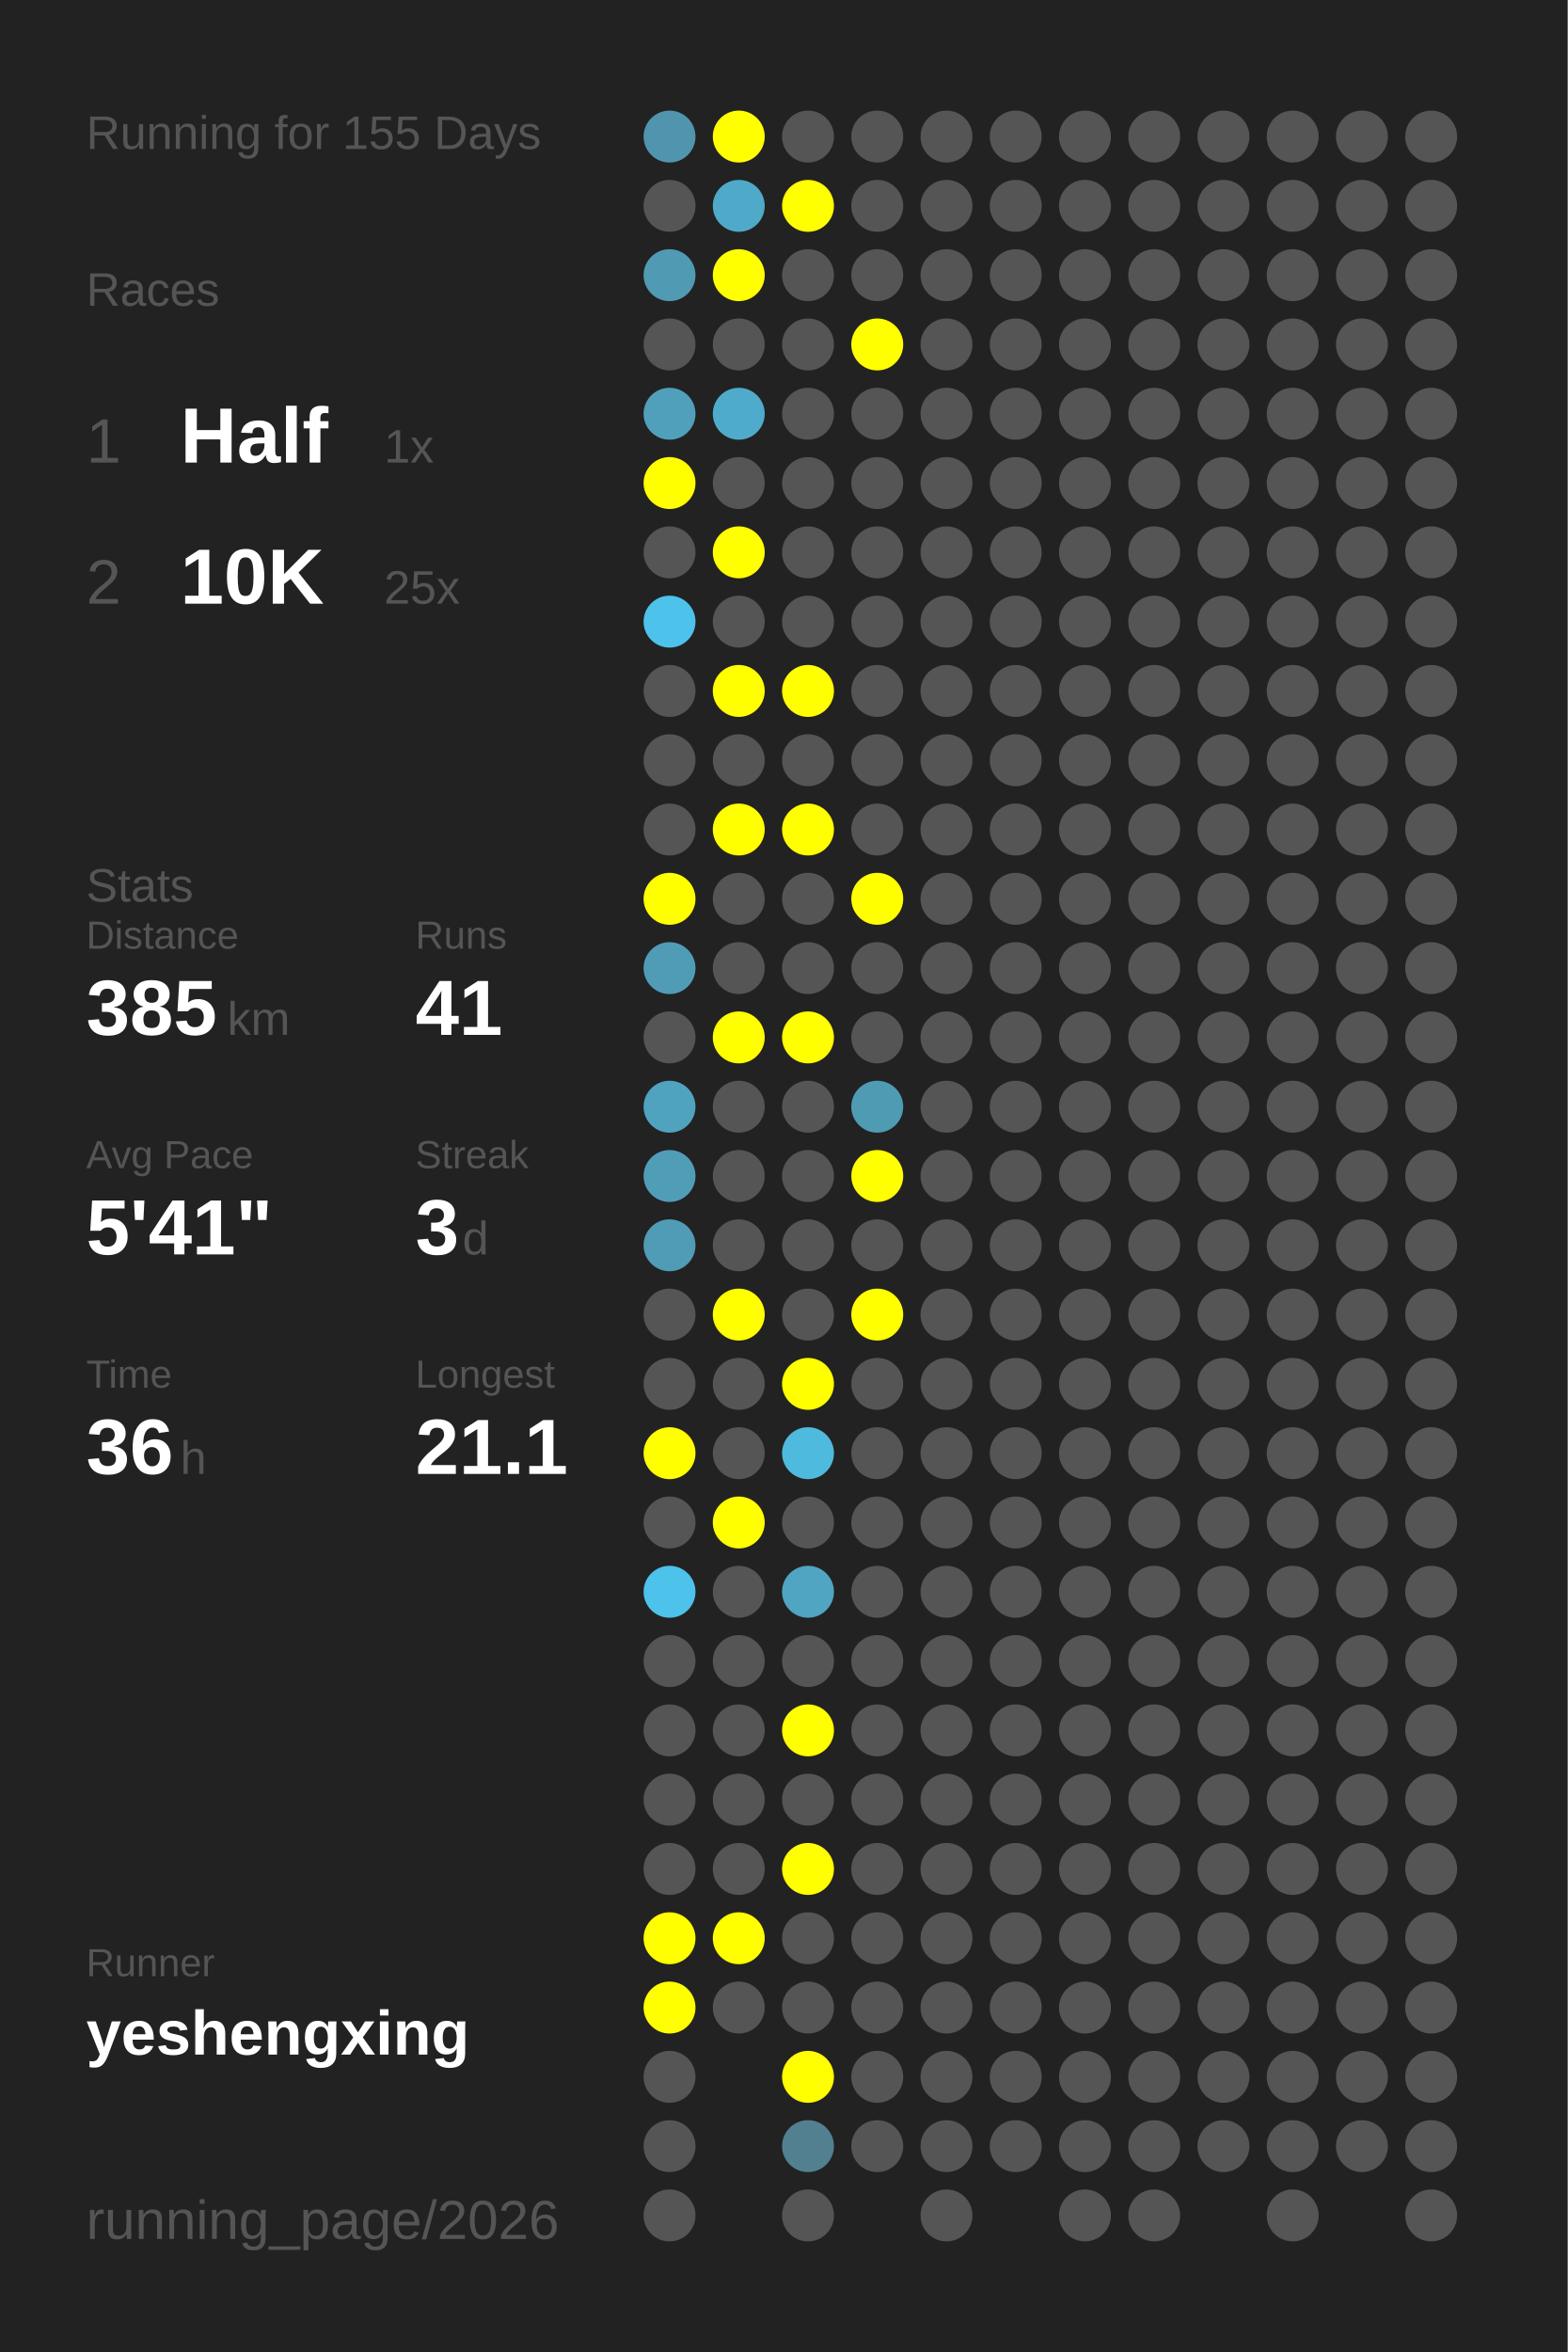
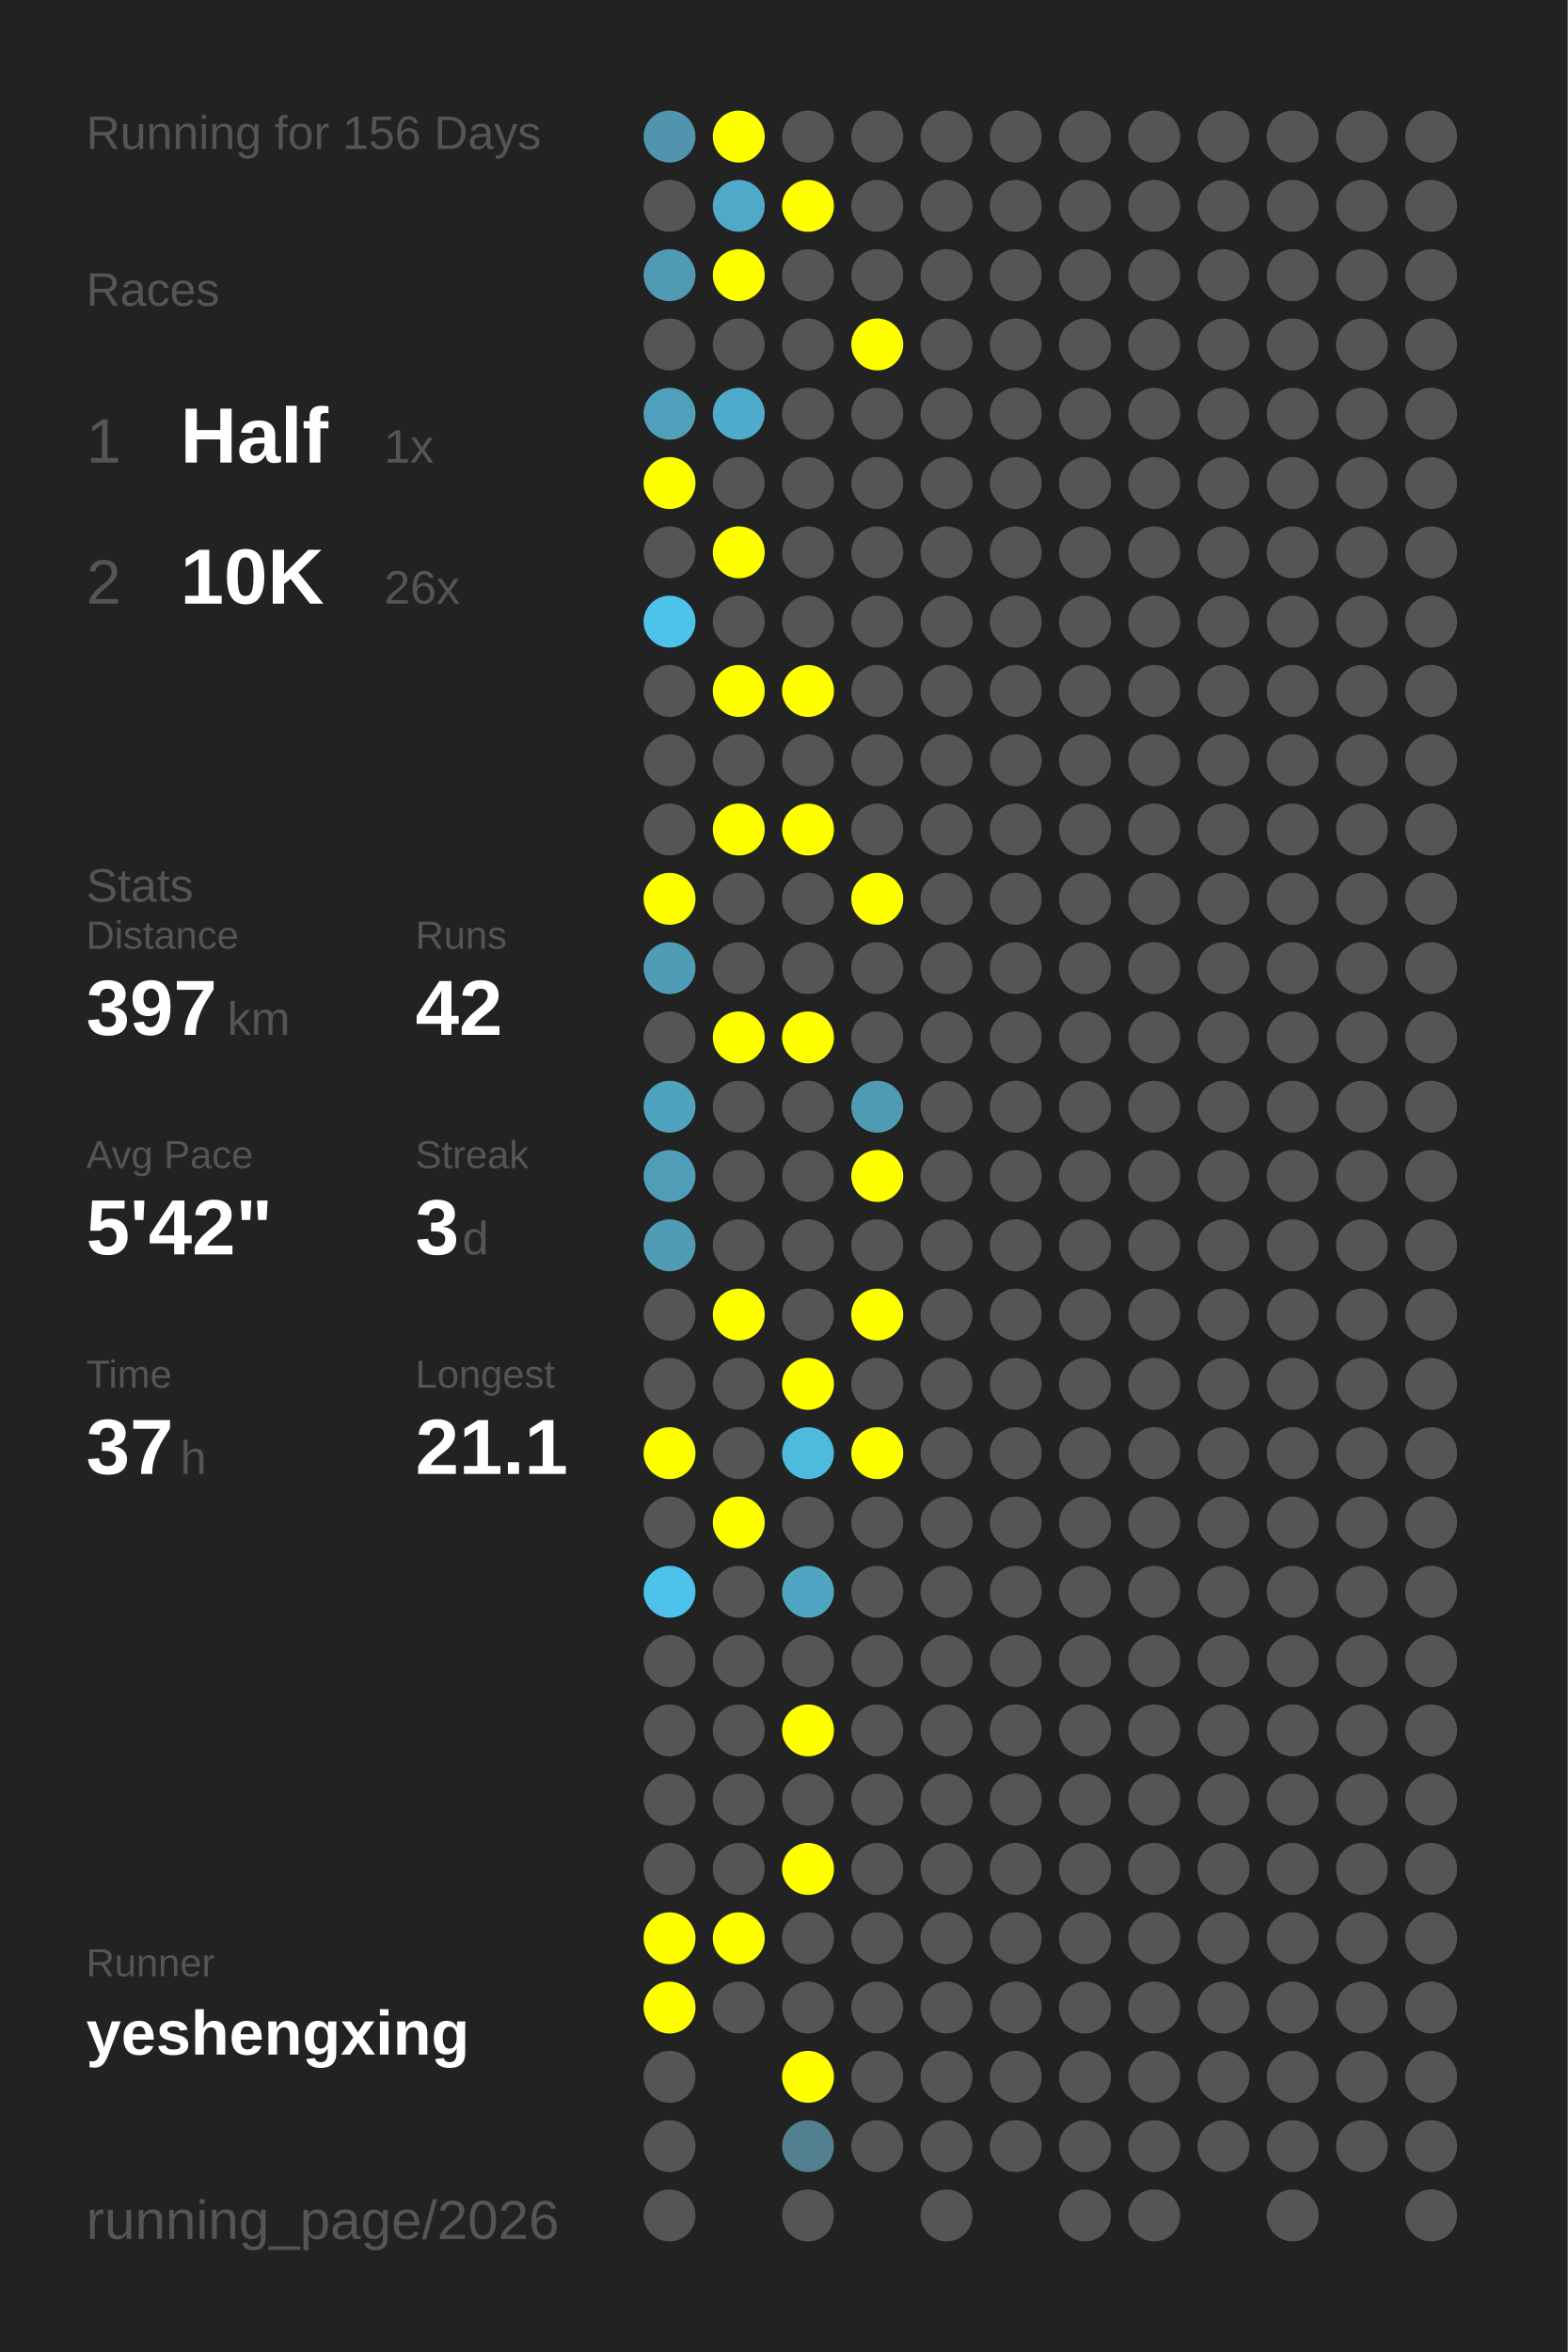
<svg xmlns="http://www.w3.org/2000/svg" baseProfile="full" height="300mm" version="1.1" viewBox="0,0,200,300" width="200mm">
  <defs />
  <rect fill="#222222" height="300" width="200" x="0" y="0" />
-   <text fill="#555555" style="font-size:6px; font-family:Arial;" x="11" y="19">Running for 155 Days</text>
+   <text fill="#555555" style="font-size:6px; font-family:Arial;" x="11" y="19">Running for 156 Days</text>
  <text fill="#555555" style="font-size:6px; font-family:Arial;" x="11" y="39">Races</text>
  <text fill="#555555" style="font-size:8px; font-family:Arial;" x="11" y="59">1</text>
  <text fill="#FFFFFF" style="font-size:10px; font-family:Arial; font-weight:bold;" x="23" y="59">Half</text>
  <text fill="#555555" style="font-size:6px; font-family:Arial;" x="49" y="59">1x</text>
  <text fill="#555555" style="font-size:8px; font-family:Arial;" x="11" y="77">2</text>
  <text fill="#FFFFFF" style="font-size:10px; font-family:Arial; font-weight:bold;" x="23" y="77">10K</text>
-   <text fill="#555555" style="font-size:6px; font-family:Arial;" x="49" y="77">25x</text>
+   <text fill="#555555" style="font-size:6px; font-family:Arial;" x="49" y="77">26x</text>
  <text fill="#555555" style="font-size:6px; font-family:Arial;" x="11" y="115">Stats</text>
  <text fill="#555555" style="font-size:5px; font-family:Arial;" x="11" y="121">Distance</text>
-   <text fill="#FFFFFF" style="font-size:10px; font-family:Arial; font-weight:bold;" x="11" y="132">385</text>
+   <text fill="#FFFFFF" style="font-size:10px; font-family:Arial; font-weight:bold;" x="11" y="132">397</text>
  <text fill="#555555" style="font-size:6px; font-family:Arial;" x="29" y="132">km</text>
  <text fill="#555555" style="font-size:5px; font-family:Arial;" x="53" y="121">Runs</text>
-   <text fill="#FFFFFF" style="font-size:10px; font-family:Arial; font-weight:bold;" x="53" y="132">41</text>
+   <text fill="#FFFFFF" style="font-size:10px; font-family:Arial; font-weight:bold;" x="53" y="132">42</text>
  <text fill="#555555" style="font-size:5px; font-family:Arial;" x="11" y="149">Avg Pace</text>
-   <text fill="#FFFFFF" style="font-size:10px; font-family:Arial; font-weight:bold;" x="11" y="160">5'41"</text>
+   <text fill="#FFFFFF" style="font-size:10px; font-family:Arial; font-weight:bold;" x="11" y="160">5'42"</text>
  <text fill="#555555" style="font-size:5px; font-family:Arial;" x="53" y="149">Streak</text>
  <text fill="#FFFFFF" style="font-size:10px; font-family:Arial; font-weight:bold;" x="53" y="160">3</text>
  <text fill="#555555" style="font-size:6px; font-family:Arial;" x="59" y="160">d</text>
  <text fill="#555555" style="font-size:5px; font-family:Arial;" x="11" y="177">Time</text>
-   <text fill="#FFFFFF" style="font-size:10px; font-family:Arial; font-weight:bold;" x="11" y="188">36</text>
+   <text fill="#FFFFFF" style="font-size:10px; font-family:Arial; font-weight:bold;" x="11" y="188">37</text>
  <text fill="#555555" style="font-size:6px; font-family:Arial;" x="23" y="188">h</text>
  <text fill="#555555" style="font-size:5px; font-family:Arial;" x="53" y="177">Longest</text>
  <text fill="#FFFFFF" style="font-size:10px; font-family:Arial; font-weight:bold;" x="53" y="188">21.1</text>
  <text fill="#555555" style="font-size:5px; font-family:Arial;" x="11" y="252.065">Runner</text>
  <text fill="#FFFFFF" style="font-size:8px; font-family:Arial; font-weight:bold;" x="11" y="262.065">yeshengxing</text>
  <text fill="#555555" style="font-size:7px; font-family:Arial;" x="11" y="285.581">running_page/2026</text>
  <circle cx="85.417" cy="17.419" fill="#5095ad" r="3.312" />
  <circle cx="85.417" cy="26.258" fill="#555555" r="3.312" />
  <circle cx="85.417" cy="35.097" fill="#509ab3" r="3.312" />
  <circle cx="85.417" cy="43.935" fill="#555555" r="3.312" />
  <circle cx="85.417" cy="52.774" fill="#50a0bb" r="3.312" />
  <circle cx="85.417" cy="61.613" fill="#FFFF00" r="3.312" />
  <circle cx="85.417" cy="70.452" fill="#555555" r="3.312" />
  <circle cx="85.417" cy="79.29" fill="#4dc3eb" r="3.312" />
  <circle cx="85.417" cy="88.129" fill="#555555" r="3.312" />
  <circle cx="85.417" cy="96.968" fill="#555555" r="3.312" />
  <circle cx="85.417" cy="105.806" fill="#555555" r="3.312" />
  <circle cx="85.417" cy="114.645" fill="#FFFF00" r="3.312" />
  <circle cx="85.417" cy="123.484" fill="#509cb6" r="3.312" />
  <circle cx="85.417" cy="132.323" fill="#555555" r="3.312" />
  <circle cx="85.417" cy="141.161" fill="#4fa3bf" r="3.312" />
  <circle cx="85.417" cy="150" fill="#509db7" r="3.312" />
  <circle cx="85.417" cy="158.839" fill="#509bb5" r="3.312" />
  <circle cx="85.417" cy="167.677" fill="#555555" r="3.312" />
  <circle cx="85.417" cy="176.516" fill="#555555" r="3.312" />
  <circle cx="85.417" cy="185.355" fill="#FFFF00" r="3.312" />
  <circle cx="85.417" cy="194.194" fill="#555555" r="3.312" />
  <circle cx="85.417" cy="203.032" fill="#4dc2ea" r="3.312" />
  <circle cx="85.417" cy="211.871" fill="#555555" r="3.312" />
  <circle cx="85.417" cy="220.71" fill="#555555" r="3.312" />
  <circle cx="85.417" cy="229.548" fill="#555555" r="3.312" />
  <circle cx="85.417" cy="238.387" fill="#555555" r="3.312" />
  <circle cx="85.417" cy="247.226" fill="#FFFF00" r="3.312" />
  <circle cx="85.417" cy="256.065" fill="#FFFF00" r="3.312" />
  <circle cx="85.417" cy="264.903" fill="#555555" r="3.312" />
  <circle cx="85.417" cy="273.742" fill="#555555" r="3.312" />
  <circle cx="85.417" cy="282.581" fill="#555555" r="3.312" />
  <circle cx="94.25" cy="17.419" fill="#FFFF00" r="3.312" />
  <circle cx="94.25" cy="26.258" fill="#4fa9c8" r="3.312" />
  <circle cx="94.25" cy="35.097" fill="#FFFF00" r="3.312" />
  <circle cx="94.25" cy="43.935" fill="#555555" r="3.312" />
  <circle cx="94.25" cy="52.774" fill="#4fabcb" r="3.312" />
  <circle cx="94.25" cy="61.613" fill="#555555" r="3.312" />
  <circle cx="94.25" cy="70.452" fill="#FFFF00" r="3.312" />
  <circle cx="94.25" cy="79.29" fill="#555555" r="3.312" />
  <circle cx="94.25" cy="88.129" fill="#FFFF00" r="3.312" />
  <circle cx="94.25" cy="96.968" fill="#555555" r="3.312" />
  <circle cx="94.25" cy="105.806" fill="#FFFF00" r="3.312" />
  <circle cx="94.25" cy="114.645" fill="#555555" r="3.312" />
  <circle cx="94.25" cy="123.484" fill="#555555" r="3.312" />
  <circle cx="94.25" cy="132.323" fill="#FFFF00" r="3.312" />
  <circle cx="94.25" cy="141.161" fill="#555555" r="3.312" />
  <circle cx="94.25" cy="150" fill="#555555" r="3.312" />
  <circle cx="94.25" cy="158.839" fill="#555555" r="3.312" />
  <circle cx="94.25" cy="167.677" fill="#FFFF00" r="3.312" />
  <circle cx="94.25" cy="176.516" fill="#555555" r="3.312" />
  <circle cx="94.25" cy="185.355" fill="#555555" r="3.312" />
  <circle cx="94.25" cy="194.194" fill="#FFFF00" r="3.312" />
  <circle cx="94.25" cy="203.032" fill="#555555" r="3.312" />
  <circle cx="94.25" cy="211.871" fill="#555555" r="3.312" />
  <circle cx="94.25" cy="220.71" fill="#555555" r="3.312" />
  <circle cx="94.25" cy="229.548" fill="#555555" r="3.312" />
  <circle cx="94.25" cy="238.387" fill="#555555" r="3.312" />
  <circle cx="94.25" cy="247.226" fill="#FFFF00" r="3.312" />
  <circle cx="94.25" cy="256.065" fill="#555555" r="3.312" />
  <circle cx="103.083" cy="17.419" fill="#555555" r="3.312" />
  <circle cx="103.083" cy="26.258" fill="#FFFF00" r="3.312" />
  <circle cx="103.083" cy="35.097" fill="#555555" r="3.312" />
  <circle cx="103.083" cy="43.935" fill="#555555" r="3.312" />
  <circle cx="103.083" cy="52.774" fill="#555555" r="3.312" />
  <circle cx="103.083" cy="61.613" fill="#555555" r="3.312" />
  <circle cx="103.083" cy="70.452" fill="#555555" r="3.312" />
  <circle cx="103.083" cy="79.29" fill="#555555" r="3.312" />
  <circle cx="103.083" cy="88.129" fill="#FFFF00" r="3.312" />
  <circle cx="103.083" cy="96.968" fill="#555555" r="3.312" />
  <circle cx="103.083" cy="105.806" fill="#FFFF00" r="3.312" />
  <circle cx="103.083" cy="114.645" fill="#555555" r="3.312" />
  <circle cx="103.083" cy="123.484" fill="#555555" r="3.312" />
  <circle cx="103.083" cy="132.323" fill="#FFFF00" r="3.312" />
  <circle cx="103.083" cy="141.161" fill="#555555" r="3.312" />
  <circle cx="103.083" cy="150" fill="#555555" r="3.312" />
  <circle cx="103.083" cy="158.839" fill="#555555" r="3.312" />
  <circle cx="103.083" cy="167.677" fill="#555555" r="3.312" />
  <circle cx="103.083" cy="176.516" fill="#FFFF00" r="3.312" />
  <circle cx="103.083" cy="185.355" fill="#4ebade" r="3.312" />
  <circle cx="103.083" cy="194.194" fill="#555555" r="3.312" />
  <circle cx="103.083" cy="203.032" fill="#4fa5c2" r="3.312" />
  <circle cx="103.083" cy="211.871" fill="#555555" r="3.312" />
  <circle cx="103.083" cy="220.71" fill="#FFFF00" r="3.312" />
  <circle cx="103.083" cy="229.548" fill="#555555" r="3.312" />
  <circle cx="103.083" cy="238.387" fill="#FFFF00" r="3.312" />
  <circle cx="103.083" cy="247.226" fill="#555555" r="3.312" />
  <circle cx="103.083" cy="256.065" fill="#555555" r="3.312" />
  <circle cx="103.083" cy="264.903" fill="#FFFF00" r="3.312" />
  <circle cx="103.083" cy="273.742" fill="#528090" r="3.312" />
  <circle cx="103.083" cy="282.581" fill="#555555" r="3.312" />
  <circle cx="111.917" cy="17.419" fill="#555555" r="3.312" />
  <circle cx="111.917" cy="26.258" fill="#555555" r="3.312" />
  <circle cx="111.917" cy="35.097" fill="#555555" r="3.312" />
  <circle cx="111.917" cy="43.935" fill="#FFFF00" r="3.312" />
  <circle cx="111.917" cy="52.774" fill="#555555" r="3.312" />
  <circle cx="111.917" cy="61.613" fill="#555555" r="3.312" />
  <circle cx="111.917" cy="70.452" fill="#555555" r="3.312" />
  <circle cx="111.917" cy="79.29" fill="#555555" r="3.312" />
  <circle cx="111.917" cy="88.129" fill="#555555" r="3.312" />
  <circle cx="111.917" cy="96.968" fill="#555555" r="3.312" />
  <circle cx="111.917" cy="105.806" fill="#555555" r="3.312" />
  <circle cx="111.917" cy="114.645" fill="#FFFF00" r="3.312" />
  <circle cx="111.917" cy="123.484" fill="#555555" r="3.312" />
  <circle cx="111.917" cy="132.323" fill="#555555" r="3.312" />
  <circle cx="111.917" cy="141.161" fill="#509bb4" r="3.312" />
  <circle cx="111.917" cy="150" fill="#FFFF00" r="3.312" />
  <circle cx="111.917" cy="158.839" fill="#555555" r="3.312" />
  <circle cx="111.917" cy="167.677" fill="#FFFF00" r="3.312" />
  <circle cx="111.917" cy="176.516" fill="#555555" r="3.312" />
-   <circle cx="111.917" cy="185.355" fill="#555555" r="3.312" />
+   <circle cx="111.917" cy="185.355" fill="#FFFF00" r="3.312" />
  <circle cx="111.917" cy="194.194" fill="#555555" r="3.312" />
  <circle cx="111.917" cy="203.032" fill="#555555" r="3.312" />
  <circle cx="111.917" cy="211.871" fill="#555555" r="3.312" />
  <circle cx="111.917" cy="220.71" fill="#555555" r="3.312" />
  <circle cx="111.917" cy="229.548" fill="#555555" r="3.312" />
  <circle cx="111.917" cy="238.387" fill="#555555" r="3.312" />
  <circle cx="111.917" cy="247.226" fill="#555555" r="3.312" />
  <circle cx="111.917" cy="256.065" fill="#555555" r="3.312" />
  <circle cx="111.917" cy="264.903" fill="#555555" r="3.312" />
  <circle cx="111.917" cy="273.742" fill="#555555" r="3.312" />
  <circle cx="120.75" cy="17.419" fill="#555555" r="3.312" />
  <circle cx="120.75" cy="26.258" fill="#555555" r="3.312" />
  <circle cx="120.75" cy="35.097" fill="#555555" r="3.312" />
  <circle cx="120.75" cy="43.935" fill="#555555" r="3.312" />
  <circle cx="120.75" cy="52.774" fill="#555555" r="3.312" />
  <circle cx="120.75" cy="61.613" fill="#555555" r="3.312" />
  <circle cx="120.75" cy="70.452" fill="#555555" r="3.312" />
  <circle cx="120.75" cy="79.29" fill="#555555" r="3.312" />
  <circle cx="120.75" cy="88.129" fill="#555555" r="3.312" />
  <circle cx="120.75" cy="96.968" fill="#555555" r="3.312" />
  <circle cx="120.75" cy="105.806" fill="#555555" r="3.312" />
  <circle cx="120.75" cy="114.645" fill="#555555" r="3.312" />
  <circle cx="120.75" cy="123.484" fill="#555555" r="3.312" />
  <circle cx="120.75" cy="132.323" fill="#555555" r="3.312" />
  <circle cx="120.75" cy="141.161" fill="#555555" r="3.312" />
  <circle cx="120.75" cy="150" fill="#555555" r="3.312" />
  <circle cx="120.75" cy="158.839" fill="#555555" r="3.312" />
  <circle cx="120.75" cy="167.677" fill="#555555" r="3.312" />
  <circle cx="120.75" cy="176.516" fill="#555555" r="3.312" />
  <circle cx="120.75" cy="185.355" fill="#555555" r="3.312" />
  <circle cx="120.75" cy="194.194" fill="#555555" r="3.312" />
  <circle cx="120.75" cy="203.032" fill="#555555" r="3.312" />
  <circle cx="120.75" cy="211.871" fill="#555555" r="3.312" />
  <circle cx="120.75" cy="220.71" fill="#555555" r="3.312" />
  <circle cx="120.75" cy="229.548" fill="#555555" r="3.312" />
  <circle cx="120.75" cy="238.387" fill="#555555" r="3.312" />
  <circle cx="120.75" cy="247.226" fill="#555555" r="3.312" />
  <circle cx="120.75" cy="256.065" fill="#555555" r="3.312" />
  <circle cx="120.75" cy="264.903" fill="#555555" r="3.312" />
  <circle cx="120.75" cy="273.742" fill="#555555" r="3.312" />
  <circle cx="120.75" cy="282.581" fill="#555555" r="3.312" />
  <circle cx="129.583" cy="17.419" fill="#555555" r="3.312" />
  <circle cx="129.583" cy="26.258" fill="#555555" r="3.312" />
  <circle cx="129.583" cy="35.097" fill="#555555" r="3.312" />
  <circle cx="129.583" cy="43.935" fill="#555555" r="3.312" />
  <circle cx="129.583" cy="52.774" fill="#555555" r="3.312" />
  <circle cx="129.583" cy="61.613" fill="#555555" r="3.312" />
  <circle cx="129.583" cy="70.452" fill="#555555" r="3.312" />
  <circle cx="129.583" cy="79.29" fill="#555555" r="3.312" />
  <circle cx="129.583" cy="88.129" fill="#555555" r="3.312" />
  <circle cx="129.583" cy="96.968" fill="#555555" r="3.312" />
  <circle cx="129.583" cy="105.806" fill="#555555" r="3.312" />
  <circle cx="129.583" cy="114.645" fill="#555555" r="3.312" />
  <circle cx="129.583" cy="123.484" fill="#555555" r="3.312" />
  <circle cx="129.583" cy="132.323" fill="#555555" r="3.312" />
  <circle cx="129.583" cy="141.161" fill="#555555" r="3.312" />
  <circle cx="129.583" cy="150" fill="#555555" r="3.312" />
  <circle cx="129.583" cy="158.839" fill="#555555" r="3.312" />
  <circle cx="129.583" cy="167.677" fill="#555555" r="3.312" />
  <circle cx="129.583" cy="176.516" fill="#555555" r="3.312" />
  <circle cx="129.583" cy="185.355" fill="#555555" r="3.312" />
  <circle cx="129.583" cy="194.194" fill="#555555" r="3.312" />
  <circle cx="129.583" cy="203.032" fill="#555555" r="3.312" />
  <circle cx="129.583" cy="211.871" fill="#555555" r="3.312" />
  <circle cx="129.583" cy="220.71" fill="#555555" r="3.312" />
  <circle cx="129.583" cy="229.548" fill="#555555" r="3.312" />
  <circle cx="129.583" cy="238.387" fill="#555555" r="3.312" />
  <circle cx="129.583" cy="247.226" fill="#555555" r="3.312" />
  <circle cx="129.583" cy="256.065" fill="#555555" r="3.312" />
  <circle cx="129.583" cy="264.903" fill="#555555" r="3.312" />
  <circle cx="129.583" cy="273.742" fill="#555555" r="3.312" />
  <circle cx="138.417" cy="17.419" fill="#555555" r="3.312" />
  <circle cx="138.417" cy="26.258" fill="#555555" r="3.312" />
  <circle cx="138.417" cy="35.097" fill="#555555" r="3.312" />
  <circle cx="138.417" cy="43.935" fill="#555555" r="3.312" />
  <circle cx="138.417" cy="52.774" fill="#555555" r="3.312" />
  <circle cx="138.417" cy="61.613" fill="#555555" r="3.312" />
  <circle cx="138.417" cy="70.452" fill="#555555" r="3.312" />
  <circle cx="138.417" cy="79.29" fill="#555555" r="3.312" />
  <circle cx="138.417" cy="88.129" fill="#555555" r="3.312" />
  <circle cx="138.417" cy="96.968" fill="#555555" r="3.312" />
  <circle cx="138.417" cy="105.806" fill="#555555" r="3.312" />
  <circle cx="138.417" cy="114.645" fill="#555555" r="3.312" />
  <circle cx="138.417" cy="123.484" fill="#555555" r="3.312" />
  <circle cx="138.417" cy="132.323" fill="#555555" r="3.312" />
  <circle cx="138.417" cy="141.161" fill="#555555" r="3.312" />
  <circle cx="138.417" cy="150" fill="#555555" r="3.312" />
  <circle cx="138.417" cy="158.839" fill="#555555" r="3.312" />
  <circle cx="138.417" cy="167.677" fill="#555555" r="3.312" />
  <circle cx="138.417" cy="176.516" fill="#555555" r="3.312" />
  <circle cx="138.417" cy="185.355" fill="#555555" r="3.312" />
  <circle cx="138.417" cy="194.194" fill="#555555" r="3.312" />
  <circle cx="138.417" cy="203.032" fill="#555555" r="3.312" />
  <circle cx="138.417" cy="211.871" fill="#555555" r="3.312" />
  <circle cx="138.417" cy="220.71" fill="#555555" r="3.312" />
  <circle cx="138.417" cy="229.548" fill="#555555" r="3.312" />
  <circle cx="138.417" cy="238.387" fill="#555555" r="3.312" />
  <circle cx="138.417" cy="247.226" fill="#555555" r="3.312" />
  <circle cx="138.417" cy="256.065" fill="#555555" r="3.312" />
  <circle cx="138.417" cy="264.903" fill="#555555" r="3.312" />
  <circle cx="138.417" cy="273.742" fill="#555555" r="3.312" />
  <circle cx="138.417" cy="282.581" fill="#555555" r="3.312" />
  <circle cx="147.25" cy="17.419" fill="#555555" r="3.312" />
  <circle cx="147.25" cy="26.258" fill="#555555" r="3.312" />
  <circle cx="147.25" cy="35.097" fill="#555555" r="3.312" />
  <circle cx="147.25" cy="43.935" fill="#555555" r="3.312" />
  <circle cx="147.25" cy="52.774" fill="#555555" r="3.312" />
  <circle cx="147.25" cy="61.613" fill="#555555" r="3.312" />
  <circle cx="147.25" cy="70.452" fill="#555555" r="3.312" />
  <circle cx="147.25" cy="79.29" fill="#555555" r="3.312" />
  <circle cx="147.25" cy="88.129" fill="#555555" r="3.312" />
  <circle cx="147.25" cy="96.968" fill="#555555" r="3.312" />
  <circle cx="147.25" cy="105.806" fill="#555555" r="3.312" />
  <circle cx="147.25" cy="114.645" fill="#555555" r="3.312" />
  <circle cx="147.25" cy="123.484" fill="#555555" r="3.312" />
  <circle cx="147.25" cy="132.323" fill="#555555" r="3.312" />
  <circle cx="147.25" cy="141.161" fill="#555555" r="3.312" />
  <circle cx="147.25" cy="150" fill="#555555" r="3.312" />
  <circle cx="147.25" cy="158.839" fill="#555555" r="3.312" />
  <circle cx="147.25" cy="167.677" fill="#555555" r="3.312" />
  <circle cx="147.25" cy="176.516" fill="#555555" r="3.312" />
  <circle cx="147.25" cy="185.355" fill="#555555" r="3.312" />
  <circle cx="147.25" cy="194.194" fill="#555555" r="3.312" />
  <circle cx="147.25" cy="203.032" fill="#555555" r="3.312" />
  <circle cx="147.25" cy="211.871" fill="#555555" r="3.312" />
  <circle cx="147.25" cy="220.71" fill="#555555" r="3.312" />
  <circle cx="147.25" cy="229.548" fill="#555555" r="3.312" />
  <circle cx="147.25" cy="238.387" fill="#555555" r="3.312" />
  <circle cx="147.25" cy="247.226" fill="#555555" r="3.312" />
  <circle cx="147.25" cy="256.065" fill="#555555" r="3.312" />
  <circle cx="147.25" cy="264.903" fill="#555555" r="3.312" />
  <circle cx="147.25" cy="273.742" fill="#555555" r="3.312" />
  <circle cx="147.25" cy="282.581" fill="#555555" r="3.312" />
  <circle cx="156.083" cy="17.419" fill="#555555" r="3.312" />
  <circle cx="156.083" cy="26.258" fill="#555555" r="3.312" />
  <circle cx="156.083" cy="35.097" fill="#555555" r="3.312" />
  <circle cx="156.083" cy="43.935" fill="#555555" r="3.312" />
  <circle cx="156.083" cy="52.774" fill="#555555" r="3.312" />
  <circle cx="156.083" cy="61.613" fill="#555555" r="3.312" />
  <circle cx="156.083" cy="70.452" fill="#555555" r="3.312" />
  <circle cx="156.083" cy="79.29" fill="#555555" r="3.312" />
  <circle cx="156.083" cy="88.129" fill="#555555" r="3.312" />
  <circle cx="156.083" cy="96.968" fill="#555555" r="3.312" />
  <circle cx="156.083" cy="105.806" fill="#555555" r="3.312" />
  <circle cx="156.083" cy="114.645" fill="#555555" r="3.312" />
  <circle cx="156.083" cy="123.484" fill="#555555" r="3.312" />
  <circle cx="156.083" cy="132.323" fill="#555555" r="3.312" />
  <circle cx="156.083" cy="141.161" fill="#555555" r="3.312" />
  <circle cx="156.083" cy="150" fill="#555555" r="3.312" />
  <circle cx="156.083" cy="158.839" fill="#555555" r="3.312" />
  <circle cx="156.083" cy="167.677" fill="#555555" r="3.312" />
  <circle cx="156.083" cy="176.516" fill="#555555" r="3.312" />
  <circle cx="156.083" cy="185.355" fill="#555555" r="3.312" />
  <circle cx="156.083" cy="194.194" fill="#555555" r="3.312" />
  <circle cx="156.083" cy="203.032" fill="#555555" r="3.312" />
  <circle cx="156.083" cy="211.871" fill="#555555" r="3.312" />
  <circle cx="156.083" cy="220.71" fill="#555555" r="3.312" />
  <circle cx="156.083" cy="229.548" fill="#555555" r="3.312" />
  <circle cx="156.083" cy="238.387" fill="#555555" r="3.312" />
  <circle cx="156.083" cy="247.226" fill="#555555" r="3.312" />
  <circle cx="156.083" cy="256.065" fill="#555555" r="3.312" />
  <circle cx="156.083" cy="264.903" fill="#555555" r="3.312" />
  <circle cx="156.083" cy="273.742" fill="#555555" r="3.312" />
  <circle cx="164.917" cy="17.419" fill="#555555" r="3.312" />
  <circle cx="164.917" cy="26.258" fill="#555555" r="3.312" />
  <circle cx="164.917" cy="35.097" fill="#555555" r="3.312" />
  <circle cx="164.917" cy="43.935" fill="#555555" r="3.312" />
  <circle cx="164.917" cy="52.774" fill="#555555" r="3.312" />
  <circle cx="164.917" cy="61.613" fill="#555555" r="3.312" />
  <circle cx="164.917" cy="70.452" fill="#555555" r="3.312" />
  <circle cx="164.917" cy="79.29" fill="#555555" r="3.312" />
  <circle cx="164.917" cy="88.129" fill="#555555" r="3.312" />
  <circle cx="164.917" cy="96.968" fill="#555555" r="3.312" />
  <circle cx="164.917" cy="105.806" fill="#555555" r="3.312" />
  <circle cx="164.917" cy="114.645" fill="#555555" r="3.312" />
  <circle cx="164.917" cy="123.484" fill="#555555" r="3.312" />
  <circle cx="164.917" cy="132.323" fill="#555555" r="3.312" />
  <circle cx="164.917" cy="141.161" fill="#555555" r="3.312" />
  <circle cx="164.917" cy="150" fill="#555555" r="3.312" />
  <circle cx="164.917" cy="158.839" fill="#555555" r="3.312" />
  <circle cx="164.917" cy="167.677" fill="#555555" r="3.312" />
  <circle cx="164.917" cy="176.516" fill="#555555" r="3.312" />
  <circle cx="164.917" cy="185.355" fill="#555555" r="3.312" />
  <circle cx="164.917" cy="194.194" fill="#555555" r="3.312" />
  <circle cx="164.917" cy="203.032" fill="#555555" r="3.312" />
  <circle cx="164.917" cy="211.871" fill="#555555" r="3.312" />
  <circle cx="164.917" cy="220.71" fill="#555555" r="3.312" />
  <circle cx="164.917" cy="229.548" fill="#555555" r="3.312" />
  <circle cx="164.917" cy="238.387" fill="#555555" r="3.312" />
  <circle cx="164.917" cy="247.226" fill="#555555" r="3.312" />
  <circle cx="164.917" cy="256.065" fill="#555555" r="3.312" />
  <circle cx="164.917" cy="264.903" fill="#555555" r="3.312" />
  <circle cx="164.917" cy="273.742" fill="#555555" r="3.312" />
  <circle cx="164.917" cy="282.581" fill="#555555" r="3.312" />
  <circle cx="173.75" cy="17.419" fill="#555555" r="3.312" />
  <circle cx="173.75" cy="26.258" fill="#555555" r="3.312" />
  <circle cx="173.75" cy="35.097" fill="#555555" r="3.312" />
  <circle cx="173.75" cy="43.935" fill="#555555" r="3.312" />
  <circle cx="173.75" cy="52.774" fill="#555555" r="3.312" />
  <circle cx="173.75" cy="61.613" fill="#555555" r="3.312" />
  <circle cx="173.75" cy="70.452" fill="#555555" r="3.312" />
  <circle cx="173.75" cy="79.29" fill="#555555" r="3.312" />
  <circle cx="173.75" cy="88.129" fill="#555555" r="3.312" />
  <circle cx="173.75" cy="96.968" fill="#555555" r="3.312" />
  <circle cx="173.75" cy="105.806" fill="#555555" r="3.312" />
  <circle cx="173.75" cy="114.645" fill="#555555" r="3.312" />
  <circle cx="173.75" cy="123.484" fill="#555555" r="3.312" />
  <circle cx="173.75" cy="132.323" fill="#555555" r="3.312" />
  <circle cx="173.75" cy="141.161" fill="#555555" r="3.312" />
  <circle cx="173.75" cy="150" fill="#555555" r="3.312" />
  <circle cx="173.75" cy="158.839" fill="#555555" r="3.312" />
  <circle cx="173.75" cy="167.677" fill="#555555" r="3.312" />
  <circle cx="173.75" cy="176.516" fill="#555555" r="3.312" />
  <circle cx="173.75" cy="185.355" fill="#555555" r="3.312" />
  <circle cx="173.75" cy="194.194" fill="#555555" r="3.312" />
  <circle cx="173.75" cy="203.032" fill="#555555" r="3.312" />
  <circle cx="173.75" cy="211.871" fill="#555555" r="3.312" />
  <circle cx="173.75" cy="220.71" fill="#555555" r="3.312" />
  <circle cx="173.75" cy="229.548" fill="#555555" r="3.312" />
  <circle cx="173.75" cy="238.387" fill="#555555" r="3.312" />
  <circle cx="173.75" cy="247.226" fill="#555555" r="3.312" />
  <circle cx="173.75" cy="256.065" fill="#555555" r="3.312" />
  <circle cx="173.75" cy="264.903" fill="#555555" r="3.312" />
  <circle cx="173.75" cy="273.742" fill="#555555" r="3.312" />
  <circle cx="182.583" cy="17.419" fill="#555555" r="3.312" />
  <circle cx="182.583" cy="26.258" fill="#555555" r="3.312" />
  <circle cx="182.583" cy="35.097" fill="#555555" r="3.312" />
  <circle cx="182.583" cy="43.935" fill="#555555" r="3.312" />
  <circle cx="182.583" cy="52.774" fill="#555555" r="3.312" />
  <circle cx="182.583" cy="61.613" fill="#555555" r="3.312" />
  <circle cx="182.583" cy="70.452" fill="#555555" r="3.312" />
  <circle cx="182.583" cy="79.29" fill="#555555" r="3.312" />
  <circle cx="182.583" cy="88.129" fill="#555555" r="3.312" />
  <circle cx="182.583" cy="96.968" fill="#555555" r="3.312" />
  <circle cx="182.583" cy="105.806" fill="#555555" r="3.312" />
  <circle cx="182.583" cy="114.645" fill="#555555" r="3.312" />
  <circle cx="182.583" cy="123.484" fill="#555555" r="3.312" />
  <circle cx="182.583" cy="132.323" fill="#555555" r="3.312" />
  <circle cx="182.583" cy="141.161" fill="#555555" r="3.312" />
  <circle cx="182.583" cy="150" fill="#555555" r="3.312" />
  <circle cx="182.583" cy="158.839" fill="#555555" r="3.312" />
  <circle cx="182.583" cy="167.677" fill="#555555" r="3.312" />
  <circle cx="182.583" cy="176.516" fill="#555555" r="3.312" />
  <circle cx="182.583" cy="185.355" fill="#555555" r="3.312" />
  <circle cx="182.583" cy="194.194" fill="#555555" r="3.312" />
  <circle cx="182.583" cy="203.032" fill="#555555" r="3.312" />
  <circle cx="182.583" cy="211.871" fill="#555555" r="3.312" />
  <circle cx="182.583" cy="220.71" fill="#555555" r="3.312" />
  <circle cx="182.583" cy="229.548" fill="#555555" r="3.312" />
  <circle cx="182.583" cy="238.387" fill="#555555" r="3.312" />
  <circle cx="182.583" cy="247.226" fill="#555555" r="3.312" />
  <circle cx="182.583" cy="256.065" fill="#555555" r="3.312" />
  <circle cx="182.583" cy="264.903" fill="#555555" r="3.312" />
  <circle cx="182.583" cy="273.742" fill="#555555" r="3.312" />
  <circle cx="182.583" cy="282.581" fill="#555555" r="3.312" />
</svg>
